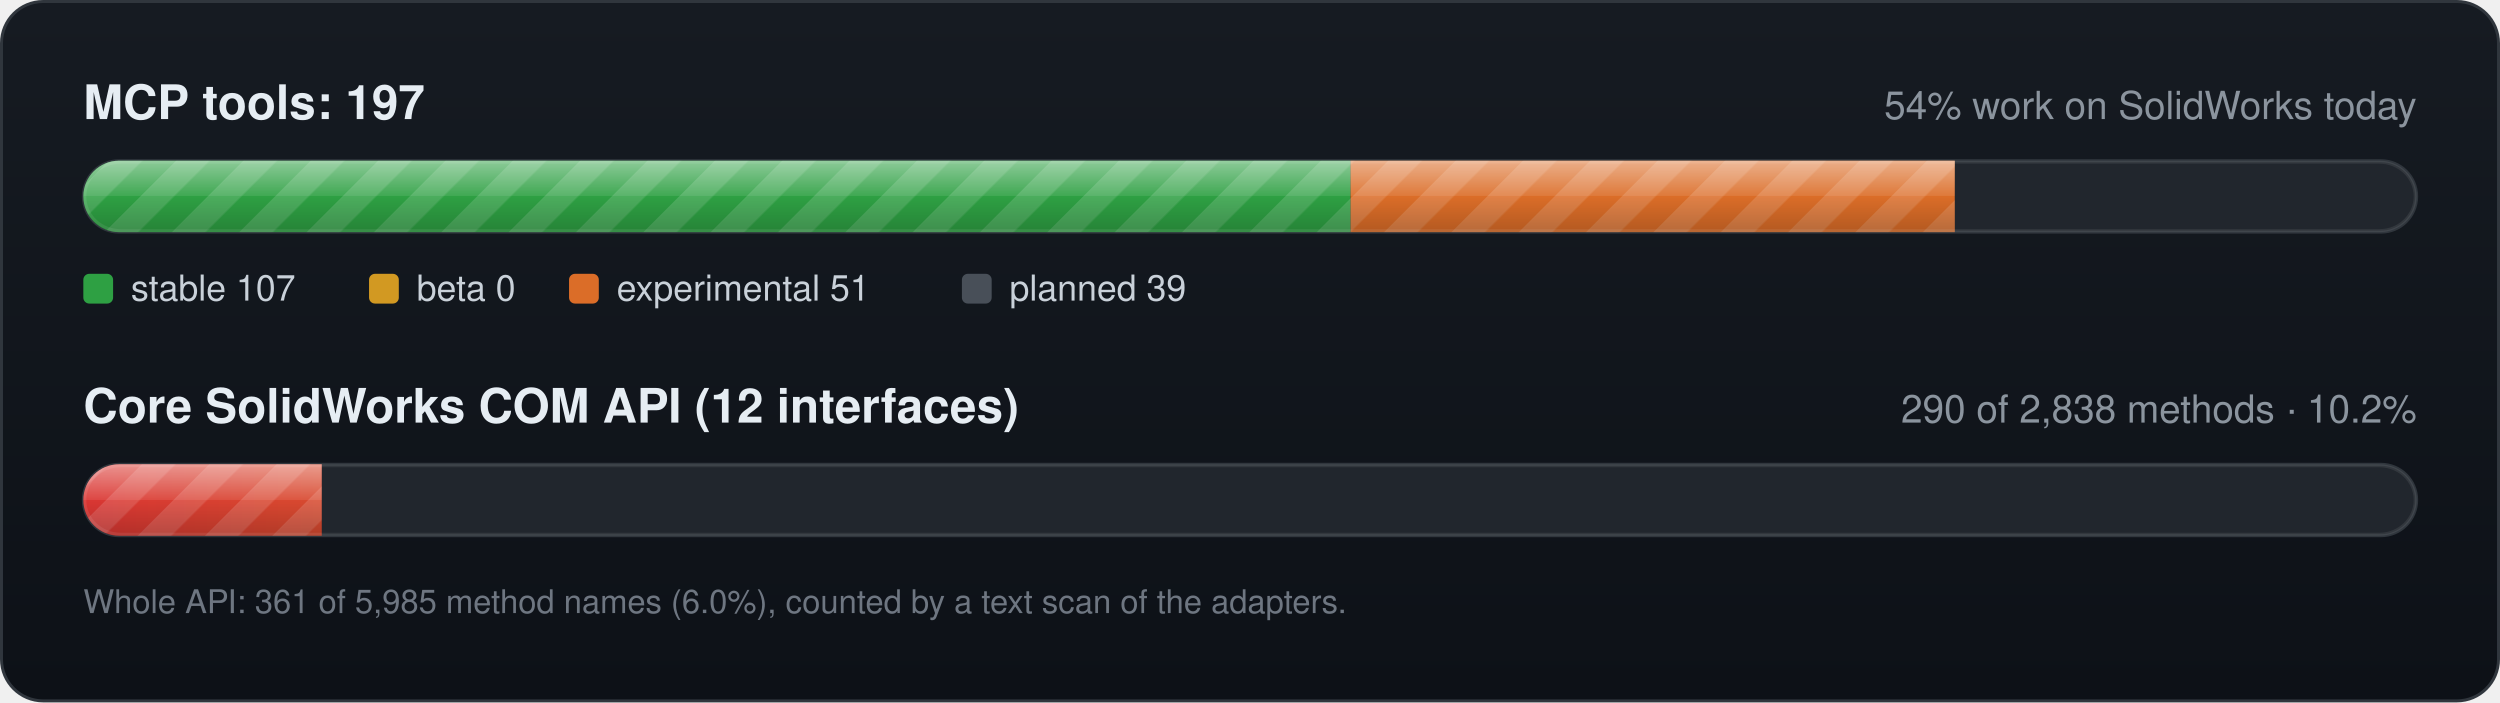
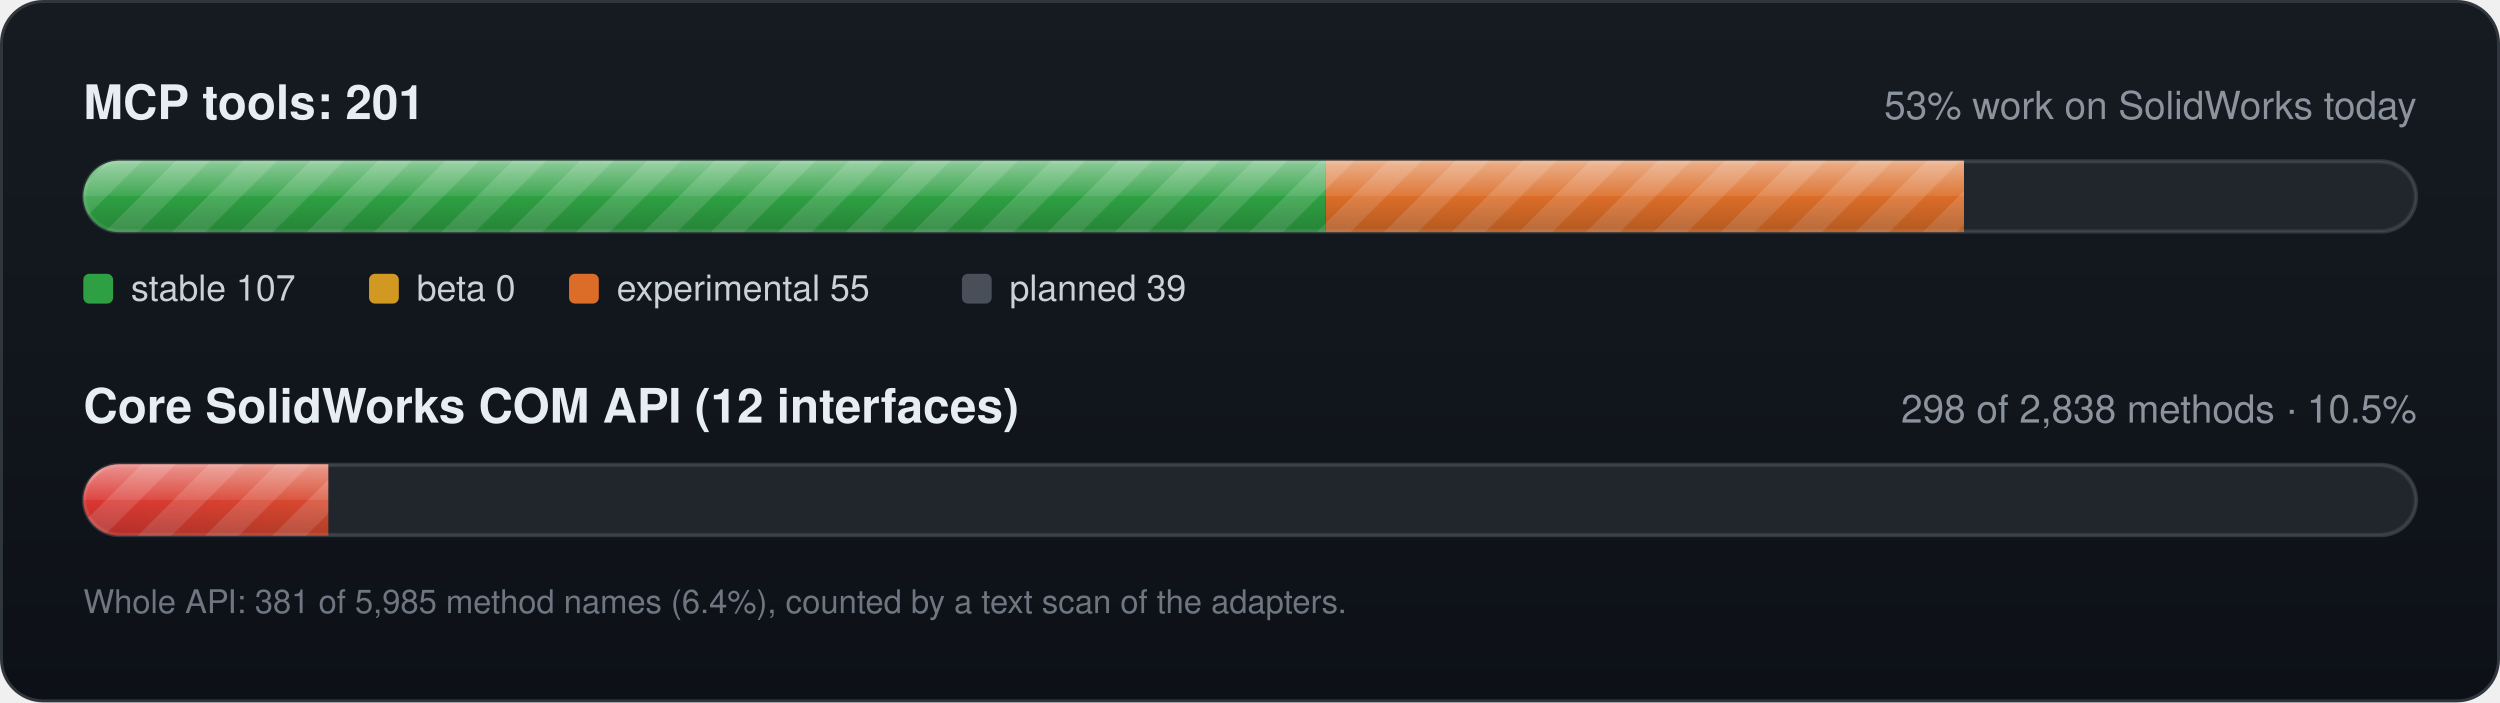
<svg xmlns="http://www.w3.org/2000/svg" width="840" height="236" viewBox="0 0 840 236" role="img" aria-label="Project progress">
  <defs>
    <linearGradient id="panel" x1="0" y1="0" x2="0" y2="1">
      <stop offset="0" stop-color="#161b22" />
      <stop offset="1" stop-color="#0d1117" />
    </linearGradient>
    <linearGradient id="gloss" x1="0" y1="0" x2="0" y2="1">
      <stop offset="0" stop-color="#fff" stop-opacity=".45" />
      <stop offset=".5" stop-color="#fff" stop-opacity=".08" />
      <stop offset=".5" stop-color="#000" stop-opacity="0" />
      <stop offset="1" stop-color="#000" stop-opacity=".18" />
    </linearGradient>
    <linearGradient id="heat" gradientUnits="userSpaceOnUse" x1="28" y1="0" x2="812" y2="0">
      <stop offset="0" stop-color="#da3633" />
      <stop offset=".5" stop-color="#d29922" />
      <stop offset="1" stop-color="#2ea043" />
    </linearGradient>
    <pattern id="stripes" width="16" height="16" patternUnits="userSpaceOnUse" patternTransform="rotate(45)">
      <rect width="8" height="16" fill="#fff" fill-opacity=".14" />
      <animateTransform attributeName="patternTransform" type="translate" additive="sum" from="0 0" to="16 0" dur="1.6s" repeatCount="indefinite" />
    </pattern>
    <clipPath id="track-tools">
      <rect x="28" y="54" width="784" height="24" rx="12.0" />
    </clipPath>
    <clipPath id="track-com">
      <rect x="28" y="156" width="784" height="24" rx="12.0" />
    </clipPath>
  </defs>
  <rect x=".5" y=".5" width="839" height="235" rx="14" fill="url(#panel)" stroke="#30363d" />
-   <text x="28" y="40" font-family="-apple-system,'Segoe UI',Helvetica,Arial,sans-serif" font-size="16" fill="#e6edf3" font-weight="600" text-anchor="start">MCP tools: 197</text>
-   <text x="812" y="40" font-family="-apple-system,'Segoe UI',Helvetica,Arial,sans-serif" font-size="13" fill="#8b949e" font-weight="400" text-anchor="end">54% work on SolidWorks today</text>
+   <text x="28" y="40" font-family="-apple-system,'Segoe UI',Helvetica,Arial,sans-serif" font-size="16" fill="#e6edf3" font-weight="600" text-anchor="start">MCP tools: 201</text>
+   <text x="812" y="40" font-family="-apple-system,'Segoe UI',Helvetica,Arial,sans-serif" font-size="13" fill="#8b949e" font-weight="400" text-anchor="end">53% work on SolidWorks today</text>
  <rect x="28" y="54" width="784" height="24" rx="12.0" fill="#21262d" stroke="#30363d" />
  <g clip-path="url(#track-tools)">
-     <rect x="28.0" y="54" width="425.8" height="24" fill="#2ea043" />
-     <rect x="453.8" y="54" width="0.0" height="24" fill="#d29922" />
-     <rect x="453.8" y="54" width="203.0" height="24" fill="#db6d28" />
-     <rect x="28" y="54" width="628.8" height="24" fill="url(#stripes)" />
-     <rect x="28" y="54" width="628.8" height="24" fill="url(#gloss)" />
+     <rect x="28.0" y="54" width="417.4" height="24" fill="#2ea043" />
+     <rect x="445.4" y="54" width="0.0" height="24" fill="#d29922" />
+     <rect x="445.4" y="54" width="214.5" height="24" fill="#db6d28" />
+     <rect x="28" y="54" width="631.9" height="24" fill="url(#stripes)" />
+     <rect x="28" y="54" width="631.9" height="24" fill="url(#gloss)" />
  </g>
  <rect x="28.5" y="54.5" width="783" height="23" rx="12.0" fill="none" stroke="#fff" stroke-opacity=".08" />
  <rect x="28" y="92" width="10" height="10" rx="2" fill="#2ea043" />
  <text x="44" y="101" font-family="-apple-system,'Segoe UI',Helvetica,Arial,sans-serif" font-size="12" fill="#c9d1d9" font-weight="400" text-anchor="start">stable 107</text>
  <rect x="124" y="92" width="10" height="10" rx="2" fill="#d29922" />
  <text x="140" y="101" font-family="-apple-system,'Segoe UI',Helvetica,Arial,sans-serif" font-size="12" fill="#c9d1d9" font-weight="400" text-anchor="start">beta 0</text>
  <rect x="191.2" y="92" width="10" height="10" rx="2" fill="#db6d28" />
-   <text x="207.2" y="101" font-family="-apple-system,'Segoe UI',Helvetica,Arial,sans-serif" font-size="12" fill="#c9d1d9" font-weight="400" text-anchor="start">experimental 51</text>
+   <text x="207.2" y="101" font-family="-apple-system,'Segoe UI',Helvetica,Arial,sans-serif" font-size="12" fill="#c9d1d9" font-weight="400" text-anchor="start">experimental 55</text>
  <rect x="323.2" y="92" width="10" height="10" rx="2" fill="#484f58" />
  <text x="339.2" y="101" font-family="-apple-system,'Segoe UI',Helvetica,Arial,sans-serif" font-size="12" fill="#c9d1d9" font-weight="400" text-anchor="start">planned 39</text>
  <text x="28" y="142" font-family="-apple-system,'Segoe UI',Helvetica,Arial,sans-serif" font-size="16" fill="#e6edf3" font-weight="600" text-anchor="start">Core SolidWorks COM API (12 interfaces)</text>
-   <text x="812" y="142" font-family="-apple-system,'Segoe UI',Helvetica,Arial,sans-serif" font-size="13" fill="#8b949e" font-weight="400" text-anchor="end">290 of 2,838 methods · 10.2%</text>
+   <text x="812" y="142" font-family="-apple-system,'Segoe UI',Helvetica,Arial,sans-serif" font-size="13" fill="#8b949e" font-weight="400" text-anchor="end">298 of 2,838 methods · 10.5%</text>
  <rect x="28" y="156" width="784" height="24" rx="12.0" fill="#21262d" stroke="#30363d" />
  <g clip-path="url(#track-com)">
-     <rect x="28.0" y="156" width="80.1" height="24" fill="url(#heat)" />
-     <rect x="28" y="156" width="80.1" height="24" fill="url(#stripes)" />
-     <rect x="28" y="156" width="80.1" height="24" fill="url(#gloss)" />
+     <rect x="28.0" y="156" width="82.3" height="24" fill="url(#heat)" />
+     <rect x="28" y="156" width="82.3" height="24" fill="url(#stripes)" />
+     <rect x="28" y="156" width="82.3" height="24" fill="url(#gloss)" />
  </g>
  <rect x="28.5" y="156.5" width="783" height="23" rx="12.0" fill="none" stroke="#fff" stroke-opacity=".08" />
-   <text x="28" y="206" font-family="-apple-system,'Segoe UI',Helvetica,Arial,sans-serif" font-size="11" fill="#6e7681" font-weight="400" text-anchor="start">Whole API: 361 of 5,985 method names (6.0%), counted by a text scan of the adapters.</text>
+   <text x="28" y="206" font-family="-apple-system,'Segoe UI',Helvetica,Arial,sans-serif" font-size="11" fill="#6e7681" font-weight="400" text-anchor="start">Whole API: 381 of 5,985 method names (6.4%), counted by a text scan of the adapters.</text>
</svg>
